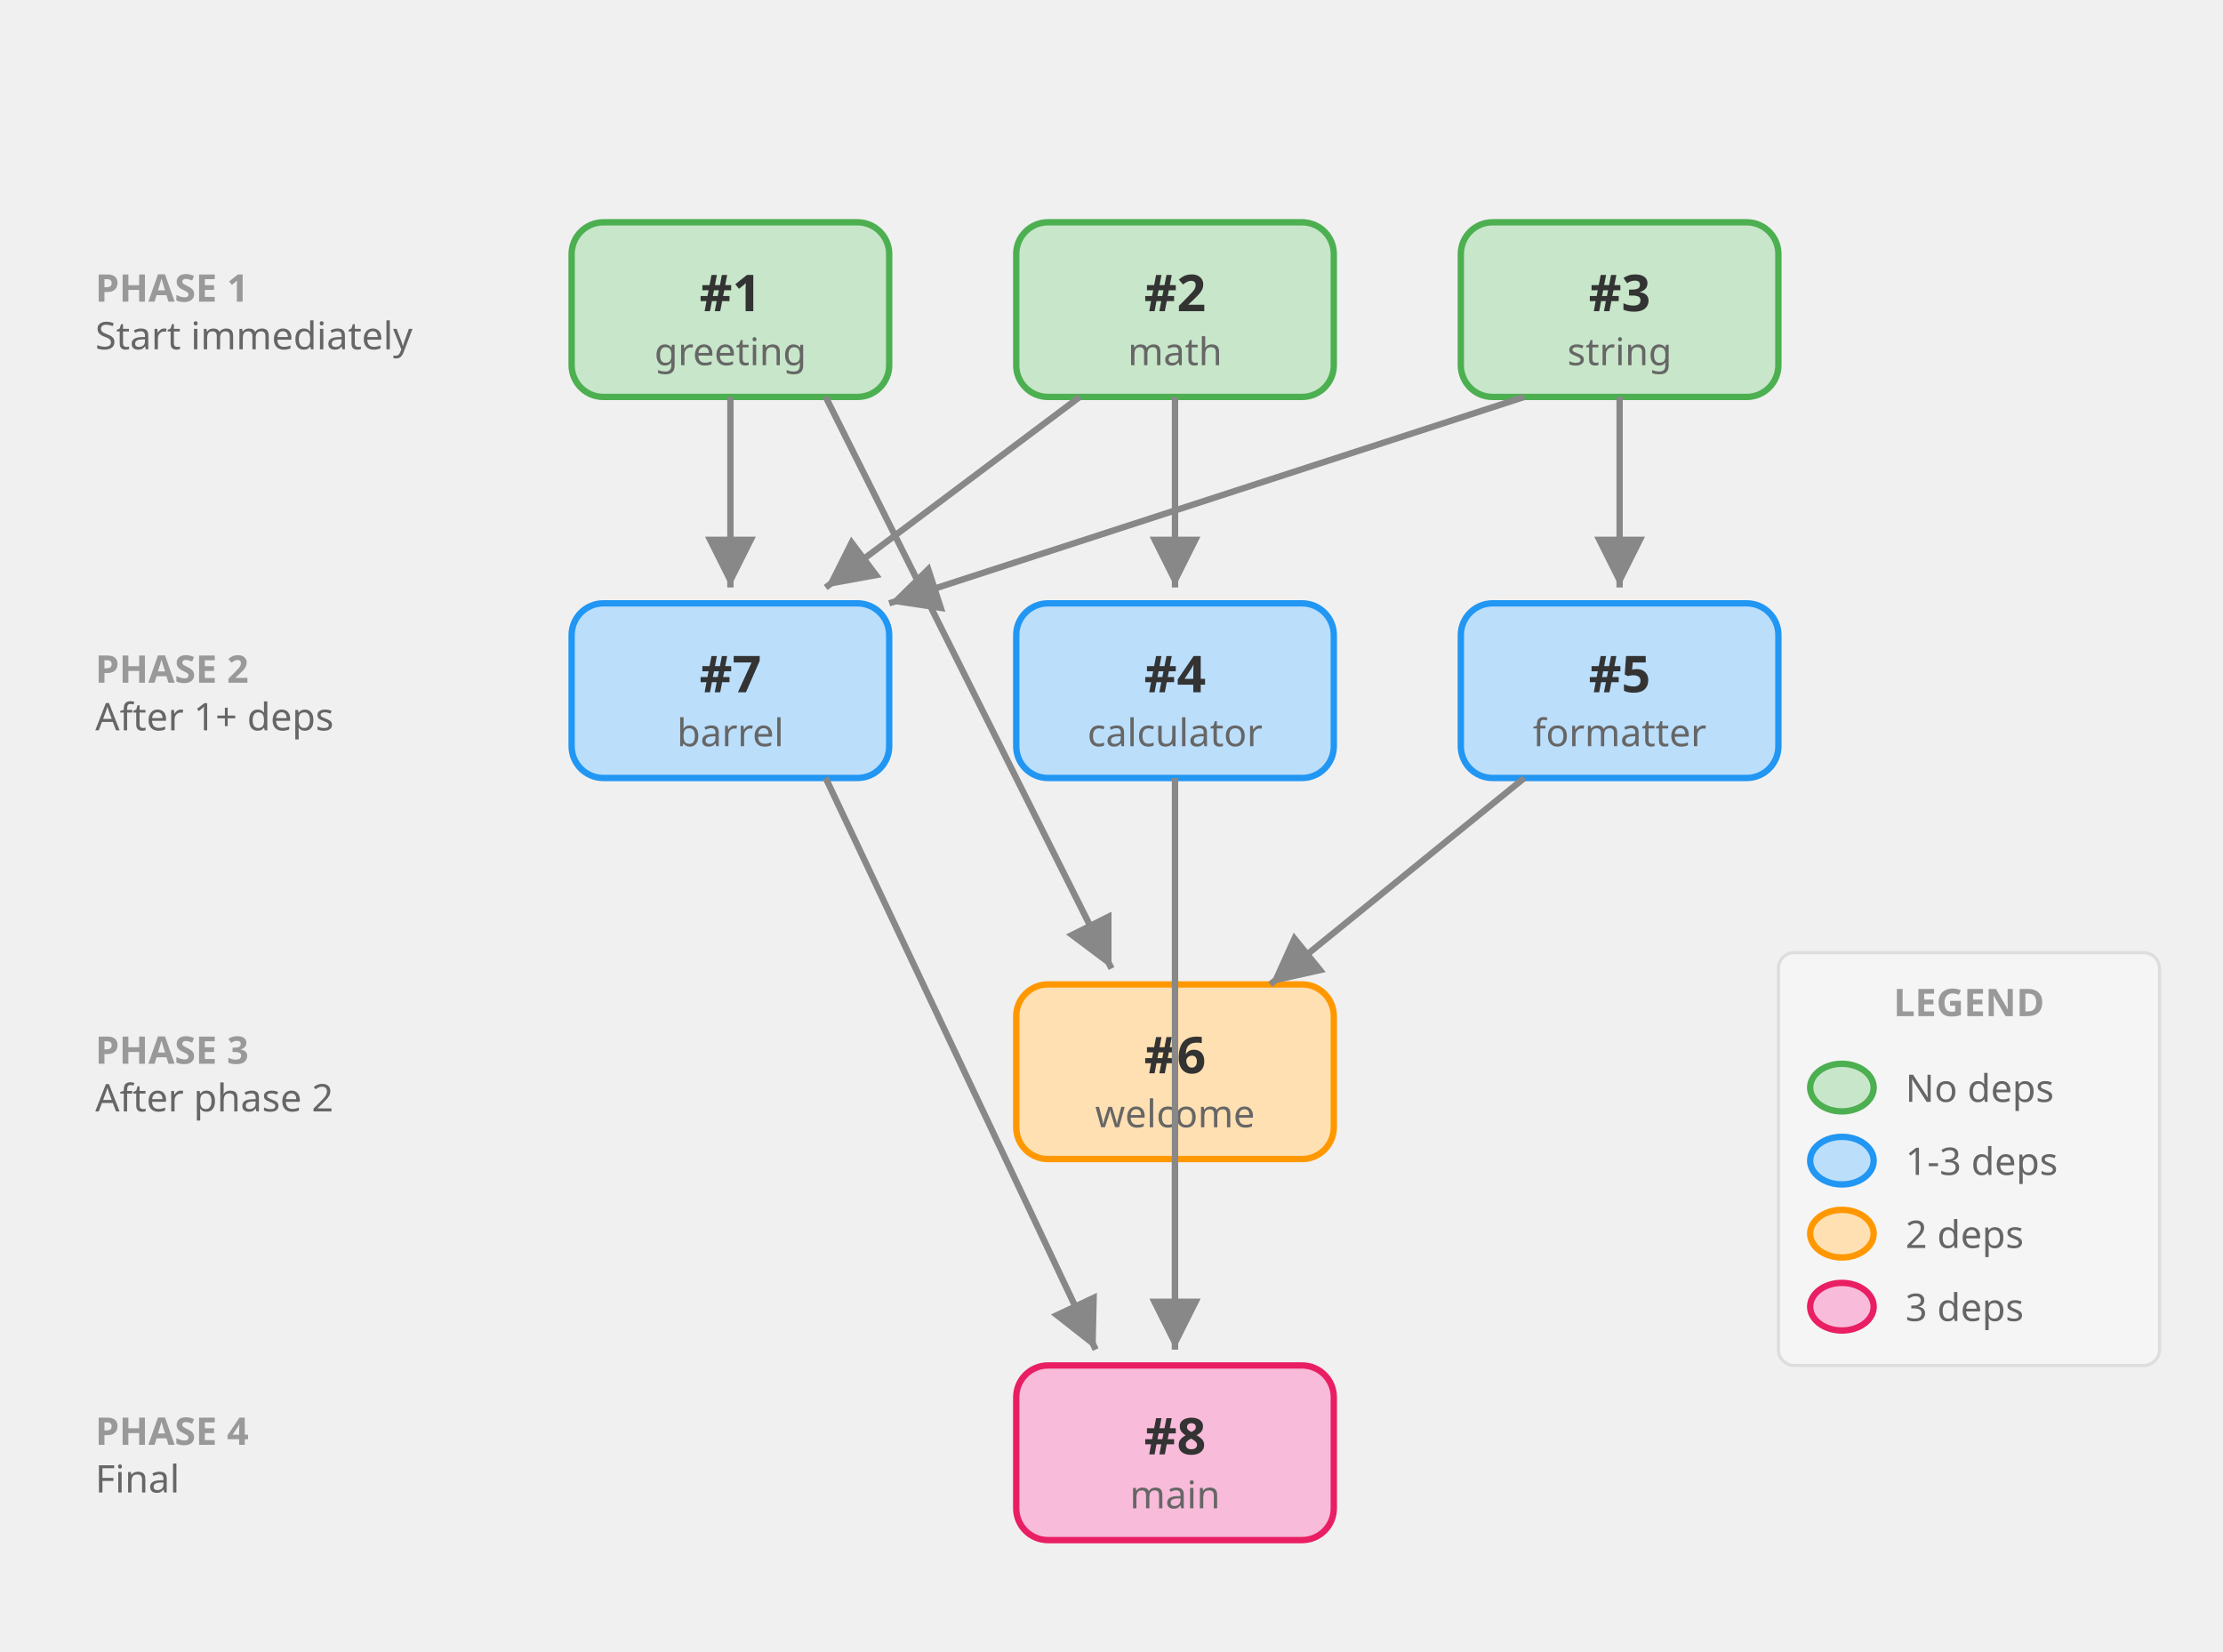
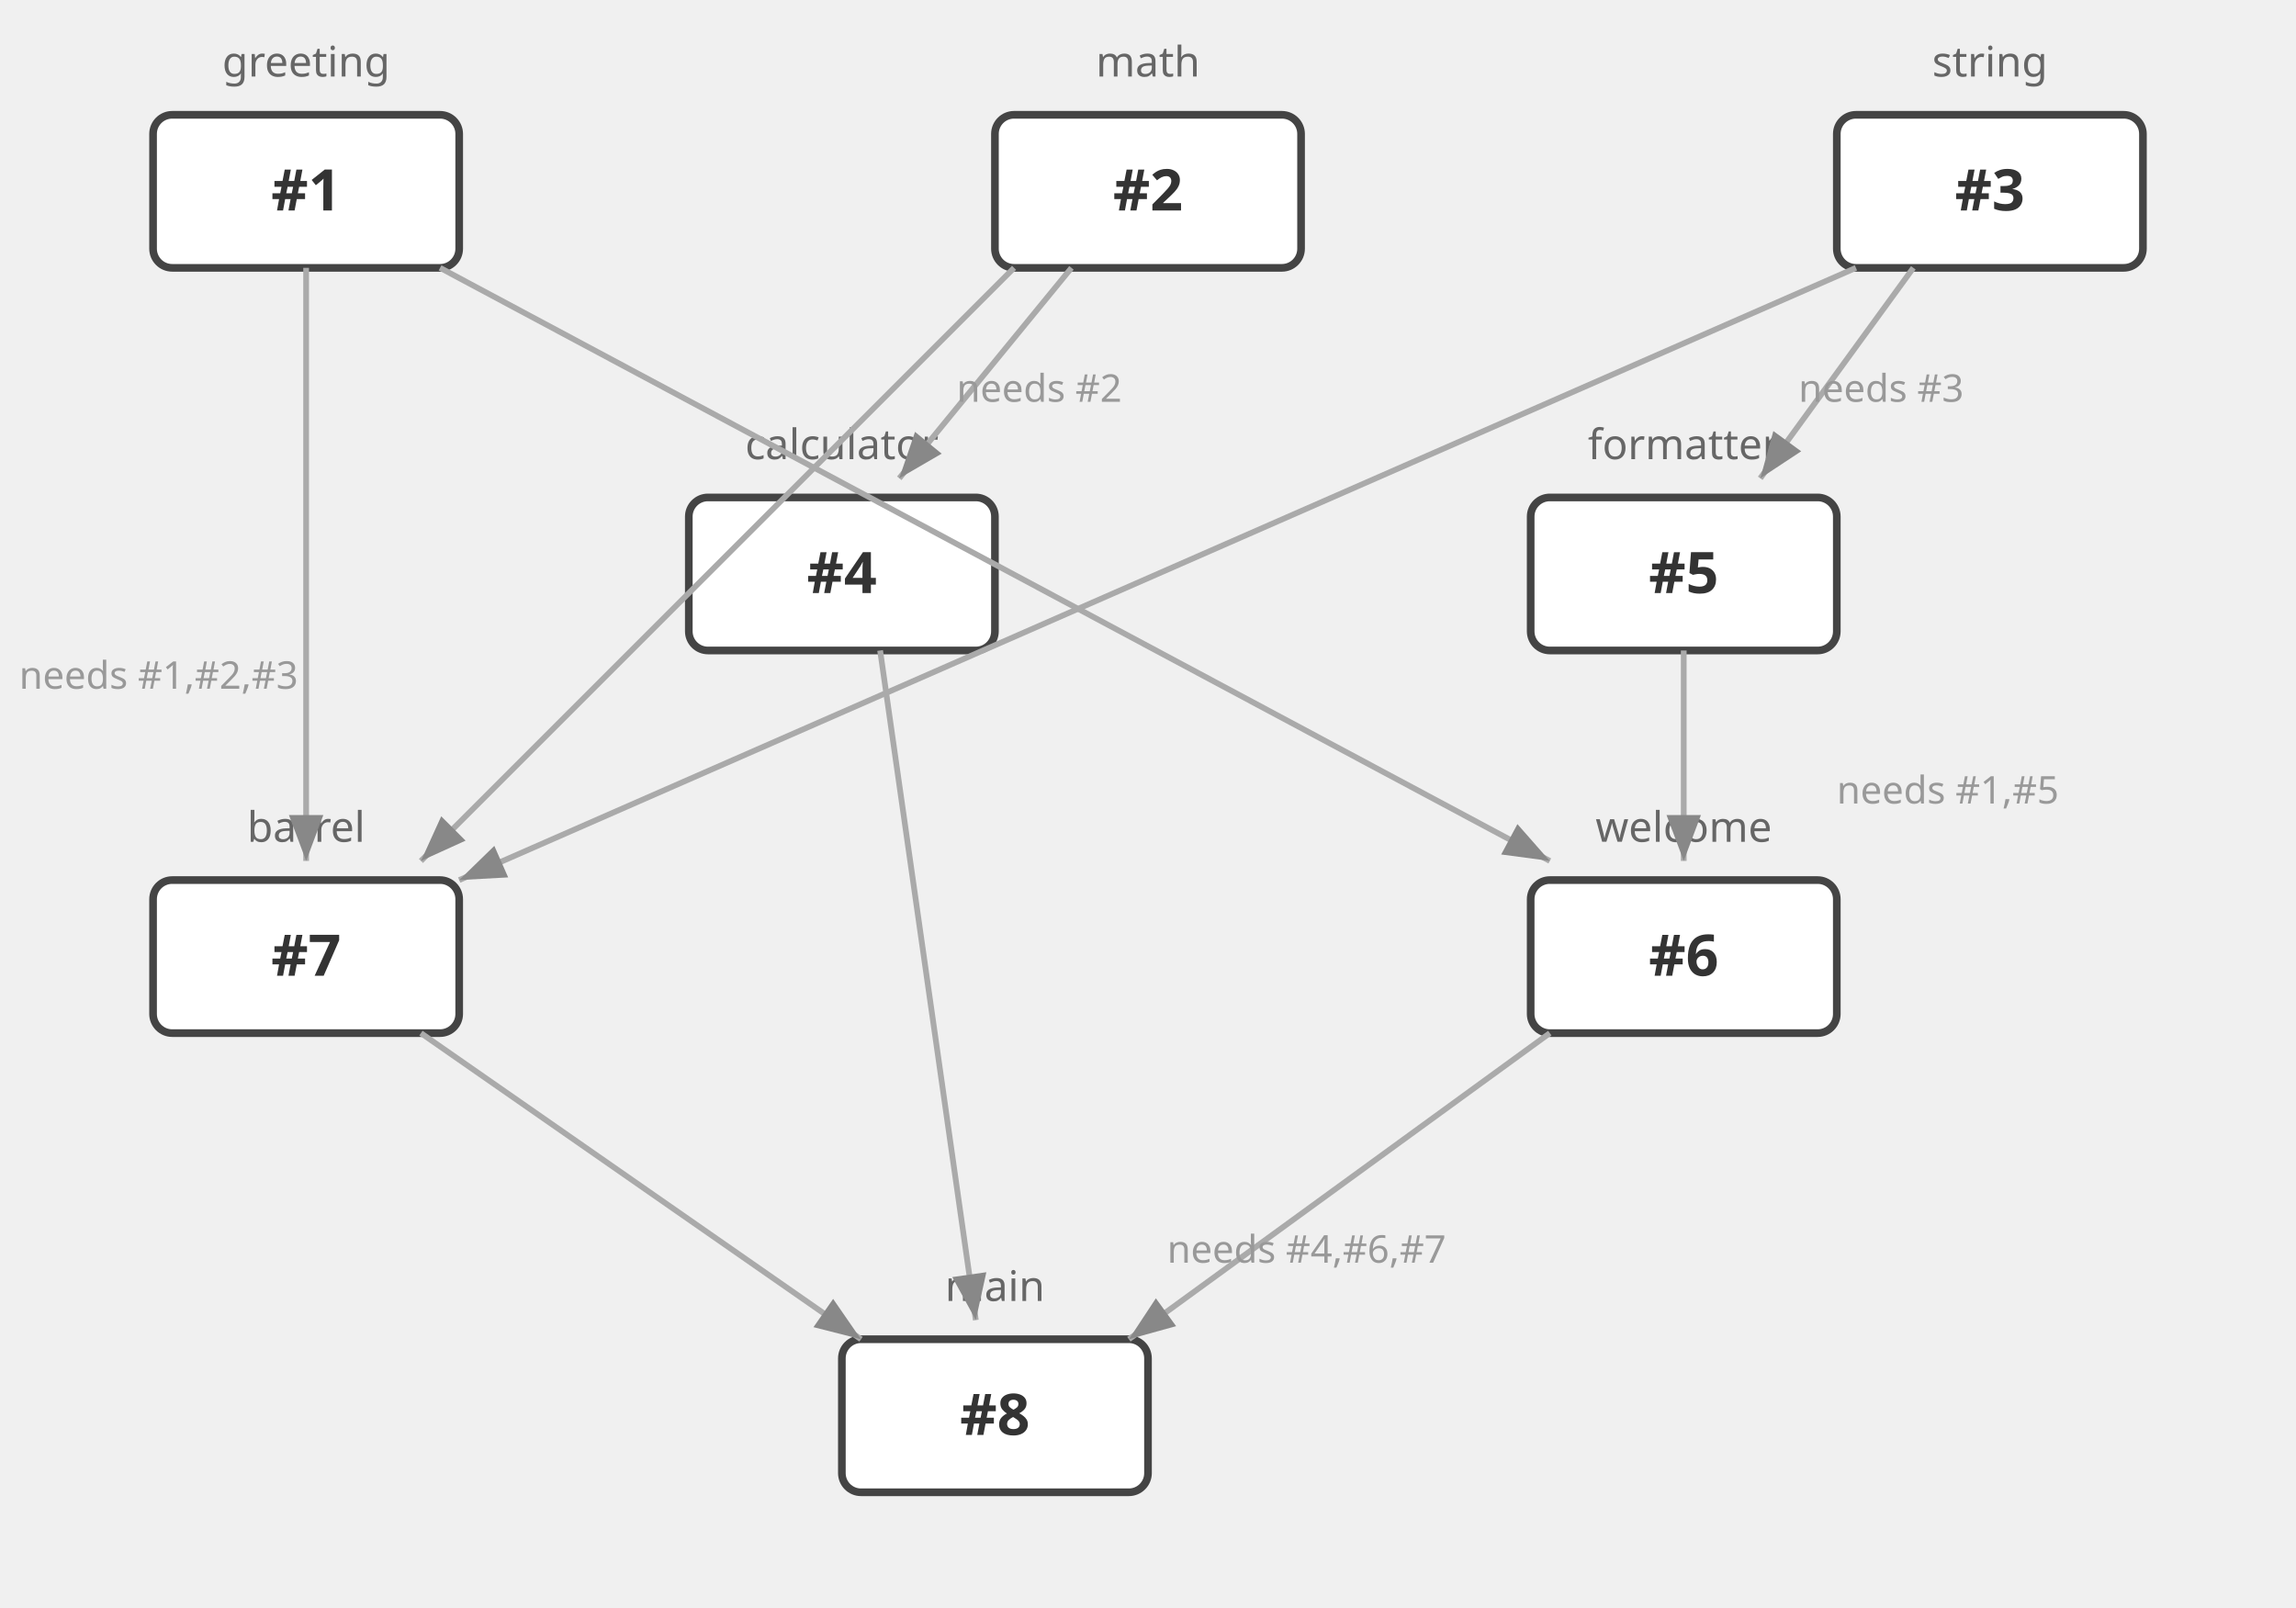
- <svg xmlns="http://www.w3.org/2000/svg" viewBox="0 0 700 520">
+ <svg xmlns="http://www.w3.org/2000/svg" viewBox="0 0 600 420">
  <defs>
-     <marker id="arrow" markerWidth="8" markerHeight="8" refX="8" refY="4" orient="auto">
-       <path d="M0,0 L8,4 L0,8 Z" fill="#888" />
+     <marker id="arrow" markerWidth="8" markerHeight="6" refX="8" refY="3" orient="auto">
+       <path d="M0,0 L8,3 L0,6 Z" fill="#888" />
    </marker>
    <style>
-       .node { stroke-width: 2; rx: 10; }
-       .start { fill: #c8e6c9; stroke: #4caf50; }
-       .mid { fill: #bbdefb; stroke: #2196f3; }
-       .late { fill: #ffe0b2; stroke: #ff9800; }
-       .final { fill: #f8bbd9; stroke: #e91e63; }
-       .title { font: bold 16px system-ui, sans-serif; fill: #333; }
-       .subtitle { font: 12px system-ui, sans-serif; fill: #666; }
-       .arrow { stroke: #888; stroke-width: 2; fill: none; marker-end: url(#arrow); }
-       .phase { font: bold 12px system-ui, sans-serif; fill: #999; }
+       .node { fill: #fff; stroke: #444; stroke-width: 2; }
+       .title { font: bold 15px system-ui, sans-serif; fill: #333; }
+       .sub { font: 11px system-ui, sans-serif; fill: #666; }
+       .arrow { stroke: #aaa; stroke-width: 1.5; fill: none; marker-end: url(#arrow); }
+       .dep { font: 10px system-ui, sans-serif; fill: #999; }
    </style>
  </defs>
-   <text x="30" y="95" class="phase">PHASE 1</text>
-   <text x="30" y="110" class="subtitle">Start immediately</text>
-   <text x="30" y="215" class="phase">PHASE 2</text>
-   <text x="30" y="230" class="subtitle">After 1+ deps</text>
-   <text x="30" y="335" class="phase">PHASE 3</text>
-   <text x="30" y="350" class="subtitle">After phase 2</text>
-   <text x="30" y="455" class="phase">PHASE 4</text>
-   <text x="30" y="470" class="subtitle">Final</text>
-   <g transform="translate(180, 70)">
-     <rect class="node start" width="100" height="55" />
-     <text x="50" y="28" text-anchor="middle" class="title">#1</text>
-     <text x="50" y="45" text-anchor="middle" class="subtitle">greeting</text>
+   <g transform="translate(80, 50)">
+     <rect class="node" x="-40" y="-20" width="80" height="40" rx="5" />
+     <text class="title" text-anchor="middle" y="5">#1</text>
+     <text class="sub" text-anchor="middle" y="-30">greeting</text>
  </g>
-   <g transform="translate(320, 70)">
-     <rect class="node start" width="100" height="55" />
-     <text x="50" y="28" text-anchor="middle" class="title">#2</text>
-     <text x="50" y="45" text-anchor="middle" class="subtitle">math</text>
+   <g transform="translate(300, 50)">
+     <rect class="node" x="-40" y="-20" width="80" height="40" rx="5" />
+     <text class="title" text-anchor="middle" y="5">#2</text>
+     <text class="sub" text-anchor="middle" y="-30">math</text>
  </g>
-   <g transform="translate(460, 70)">
-     <rect class="node start" width="100" height="55" />
-     <text x="50" y="28" text-anchor="middle" class="title">#3</text>
-     <text x="50" y="45" text-anchor="middle" class="subtitle">string</text>
+   <g transform="translate(520, 50)">
+     <rect class="node" x="-40" y="-20" width="80" height="40" rx="5" />
+     <text class="title" text-anchor="middle" y="5">#3</text>
+     <text class="sub" text-anchor="middle" y="-30">string</text>
  </g>
-   <g transform="translate(180, 190)">
-     <rect class="node mid" width="100" height="55" />
-     <text x="50" y="28" text-anchor="middle" class="title">#7</text>
-     <text x="50" y="45" text-anchor="middle" class="subtitle">barrel</text>
+   <g transform="translate(220, 150)">
+     <rect class="node" x="-40" y="-20" width="80" height="40" rx="5" />
+     <text class="title" text-anchor="middle" y="5">#4</text>
+     <text class="sub" text-anchor="middle" y="-30">calculator</text>
  </g>
-   <g transform="translate(320, 190)">
-     <rect class="node mid" width="100" height="55" />
-     <text x="50" y="28" text-anchor="middle" class="title">#4</text>
-     <text x="50" y="45" text-anchor="middle" class="subtitle">calculator</text>
+   <g transform="translate(440, 150)">
+     <rect class="node" x="-40" y="-20" width="80" height="40" rx="5" />
+     <text class="title" text-anchor="middle" y="5">#5</text>
+     <text class="sub" text-anchor="middle" y="-30">formatter</text>
  </g>
-   <g transform="translate(460, 190)">
-     <rect class="node mid" width="100" height="55" />
-     <text x="50" y="28" text-anchor="middle" class="title">#5</text>
-     <text x="50" y="45" text-anchor="middle" class="subtitle">formatter</text>
+   <g transform="translate(80, 250)">
+     <rect class="node" x="-40" y="-20" width="80" height="40" rx="5" />
+     <text class="title" text-anchor="middle" y="5">#7</text>
+     <text class="sub" text-anchor="middle" y="-30">barrel</text>
  </g>
-   <g transform="translate(320, 310)">
-     <rect class="node late" width="100" height="55" />
-     <text x="50" y="28" text-anchor="middle" class="title">#6</text>
-     <text x="50" y="45" text-anchor="middle" class="subtitle">welcome</text>
+   <g transform="translate(440, 250)">
+     <rect class="node" x="-40" y="-20" width="80" height="40" rx="5" />
+     <text class="title" text-anchor="middle" y="5">#6</text>
+     <text class="sub" text-anchor="middle" y="-30">welcome</text>
  </g>
-   <g transform="translate(320, 430)">
-     <rect class="node final" width="100" height="55" />
-     <text x="50" y="28" text-anchor="middle" class="title">#8</text>
-     <text x="50" y="45" text-anchor="middle" class="subtitle">main</text>
+   <g transform="translate(260, 370)">
+     <rect class="node" x="-40" y="-20" width="80" height="40" rx="5" />
+     <text class="title" text-anchor="middle" y="5">#8</text>
+     <text class="sub" text-anchor="middle" y="-30">main</text>
  </g>
-   <path class="arrow" d="M230,125 L230,185" />
-   <path class="arrow" d="M340,125 L260,185" />
-   <path class="arrow" d="M480,125 L280,190" />
-   <path class="arrow" d="M370,125 L370,185" />
-   <path class="arrow" d="M510,125 L510,185" />
-   <path class="arrow" d="M260,125 L350,305" />
-   <path class="arrow" d="M480,245 L400,310" />
-   <path class="arrow" d="M260,245 L345,425" />
-   <path class="arrow" d="M370,245 L370,425" />
-   <path class="arrow" d="M370,365 L370,425" />
-   <g transform="translate(560, 300)">
-     <rect x="0" y="0" width="120" height="130" fill="#f5f5f5" stroke="#ddd" rx="5" />
-     <text x="60" y="20" text-anchor="middle" class="phase">LEGEND</text>
-     <rect x="10" y="35" width="20" height="15" class="node start" />
-     <text x="40" y="47" class="subtitle">No deps</text>
-     <rect x="10" y="58" width="20" height="15" class="node mid" />
-     <text x="40" y="70" class="subtitle">1-3 deps</text>
-     <rect x="10" y="81" width="20" height="15" class="node late" />
-     <text x="40" y="93" class="subtitle">2 deps</text>
-     <rect x="10" y="104" width="20" height="15" class="node final" />
-     <text x="40" y="116" class="subtitle">3 deps</text>
-   </g>
+   <path class="arrow" d="M280,70 L235,125" />
+   <path class="arrow" d="M500,70 L460,125" />
+   <path class="arrow" d="M80,70 L80,225" />
+   <path class="arrow" d="M265,70 L110,225" />
+   <path class="arrow" d="M485,70 L120,230" />
+   <path class="arrow" d="M115,70 L405,225" />
+   <path class="arrow" d="M440,170 L440,225" />
+   <path class="arrow" d="M230,170 L255,345" />
+   <path class="arrow" d="M110,270 L225,350" />
+   <path class="arrow" d="M405,270 L295,350" />
+   <text class="dep" x="250" y="105">needs #2</text>
+   <text class="dep" x="470" y="105">needs #3</text>
+   <text class="dep" x="5" y="180">needs #1,#2,#3</text>
+   <text class="dep" x="480" y="210">needs #1,#5</text>
+   <text class="dep" x="305" y="330">needs #4,#6,#7</text>
</svg>
